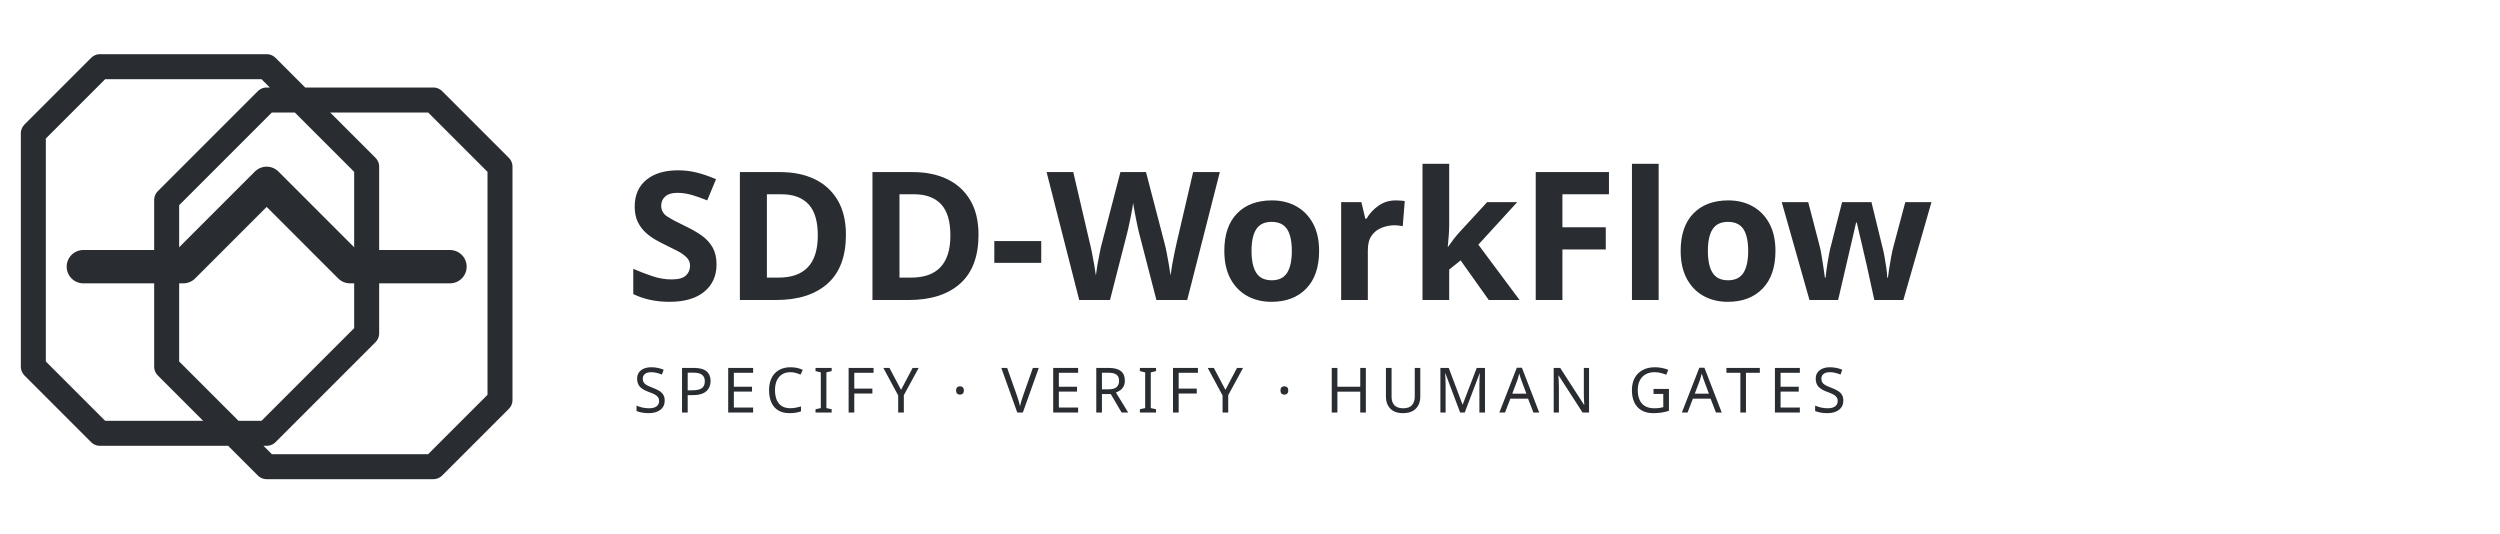
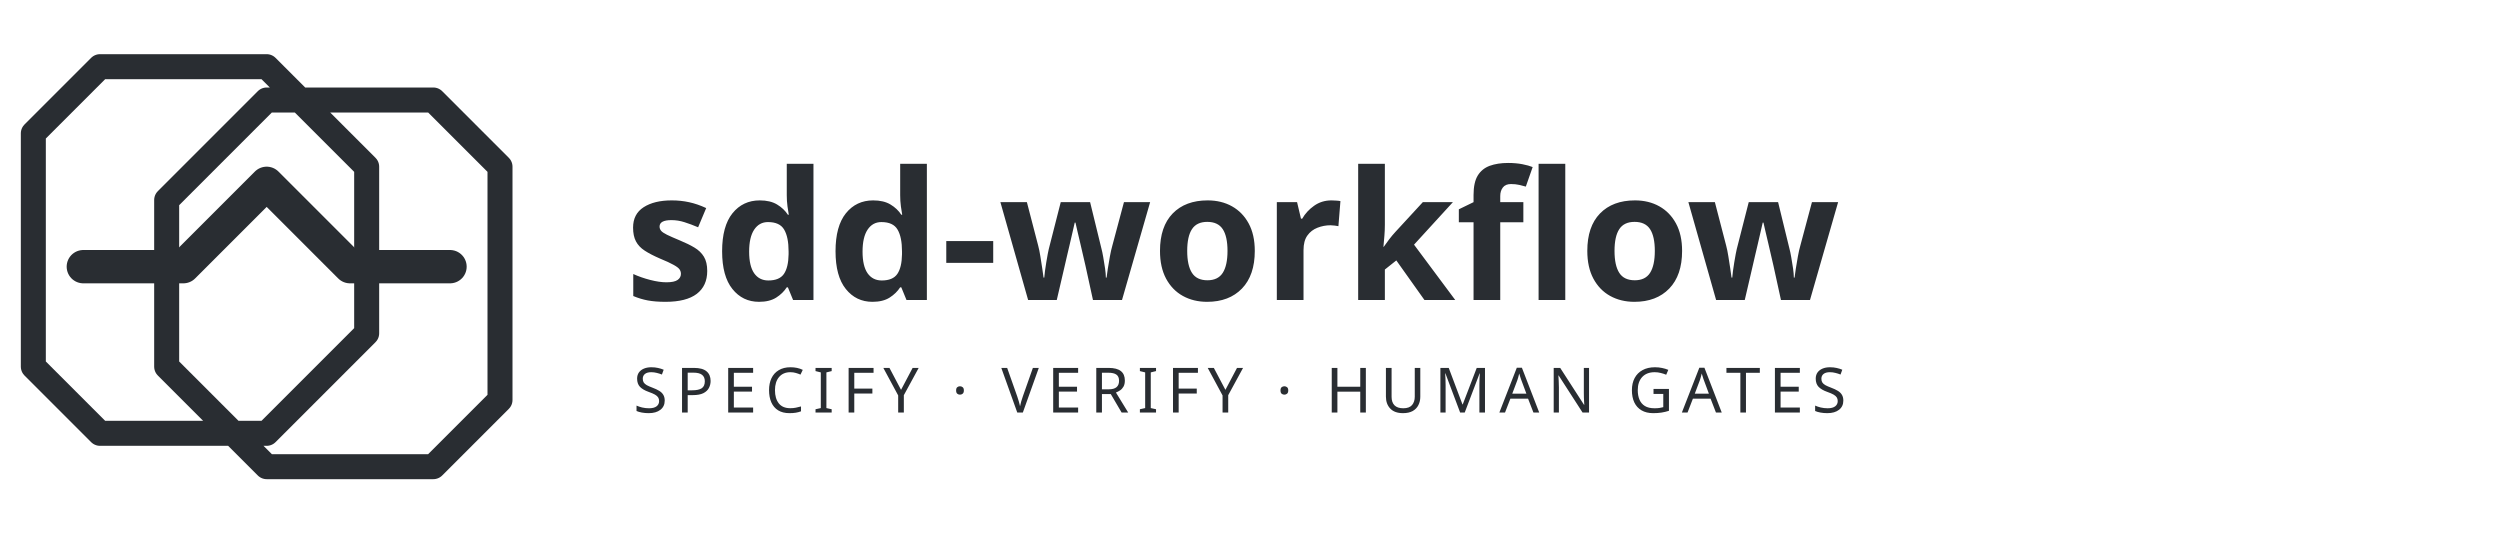
<svg xmlns="http://www.w3.org/2000/svg" viewBox="0 0 600 128" role="img" aria-labelledby="title desc">
  <path d="M24 16H64L88 40V80L64 104H24L8 88V32ZM64 24H104L120 40V96L104 112H64L40 88V48Z" fill="none" stroke="#292D32" stroke-width="6" stroke-linejoin="round" />
  <path d="M20 64H44L64 44L84 64H108" fill="none" stroke="#292D32" stroke-width="8" stroke-linecap="round" stroke-linejoin="round" />
-   <text x="150" y="72" font-family="sans-serif" font-size="43" font-weight="700" fill="#292D32">SDD-WorkFlow</text>
+   <text x="150" y="72" font-family="sans-serif" font-size="43" font-weight="700" fill="#292D32">sdd-workflow</text>
  <text x="152" y="99" font-family="sans-serif" font-size="15" letter-spacing="2" fill="#292D32">SPECIFY · VERIFY · HUMAN GATES</text>
</svg>
